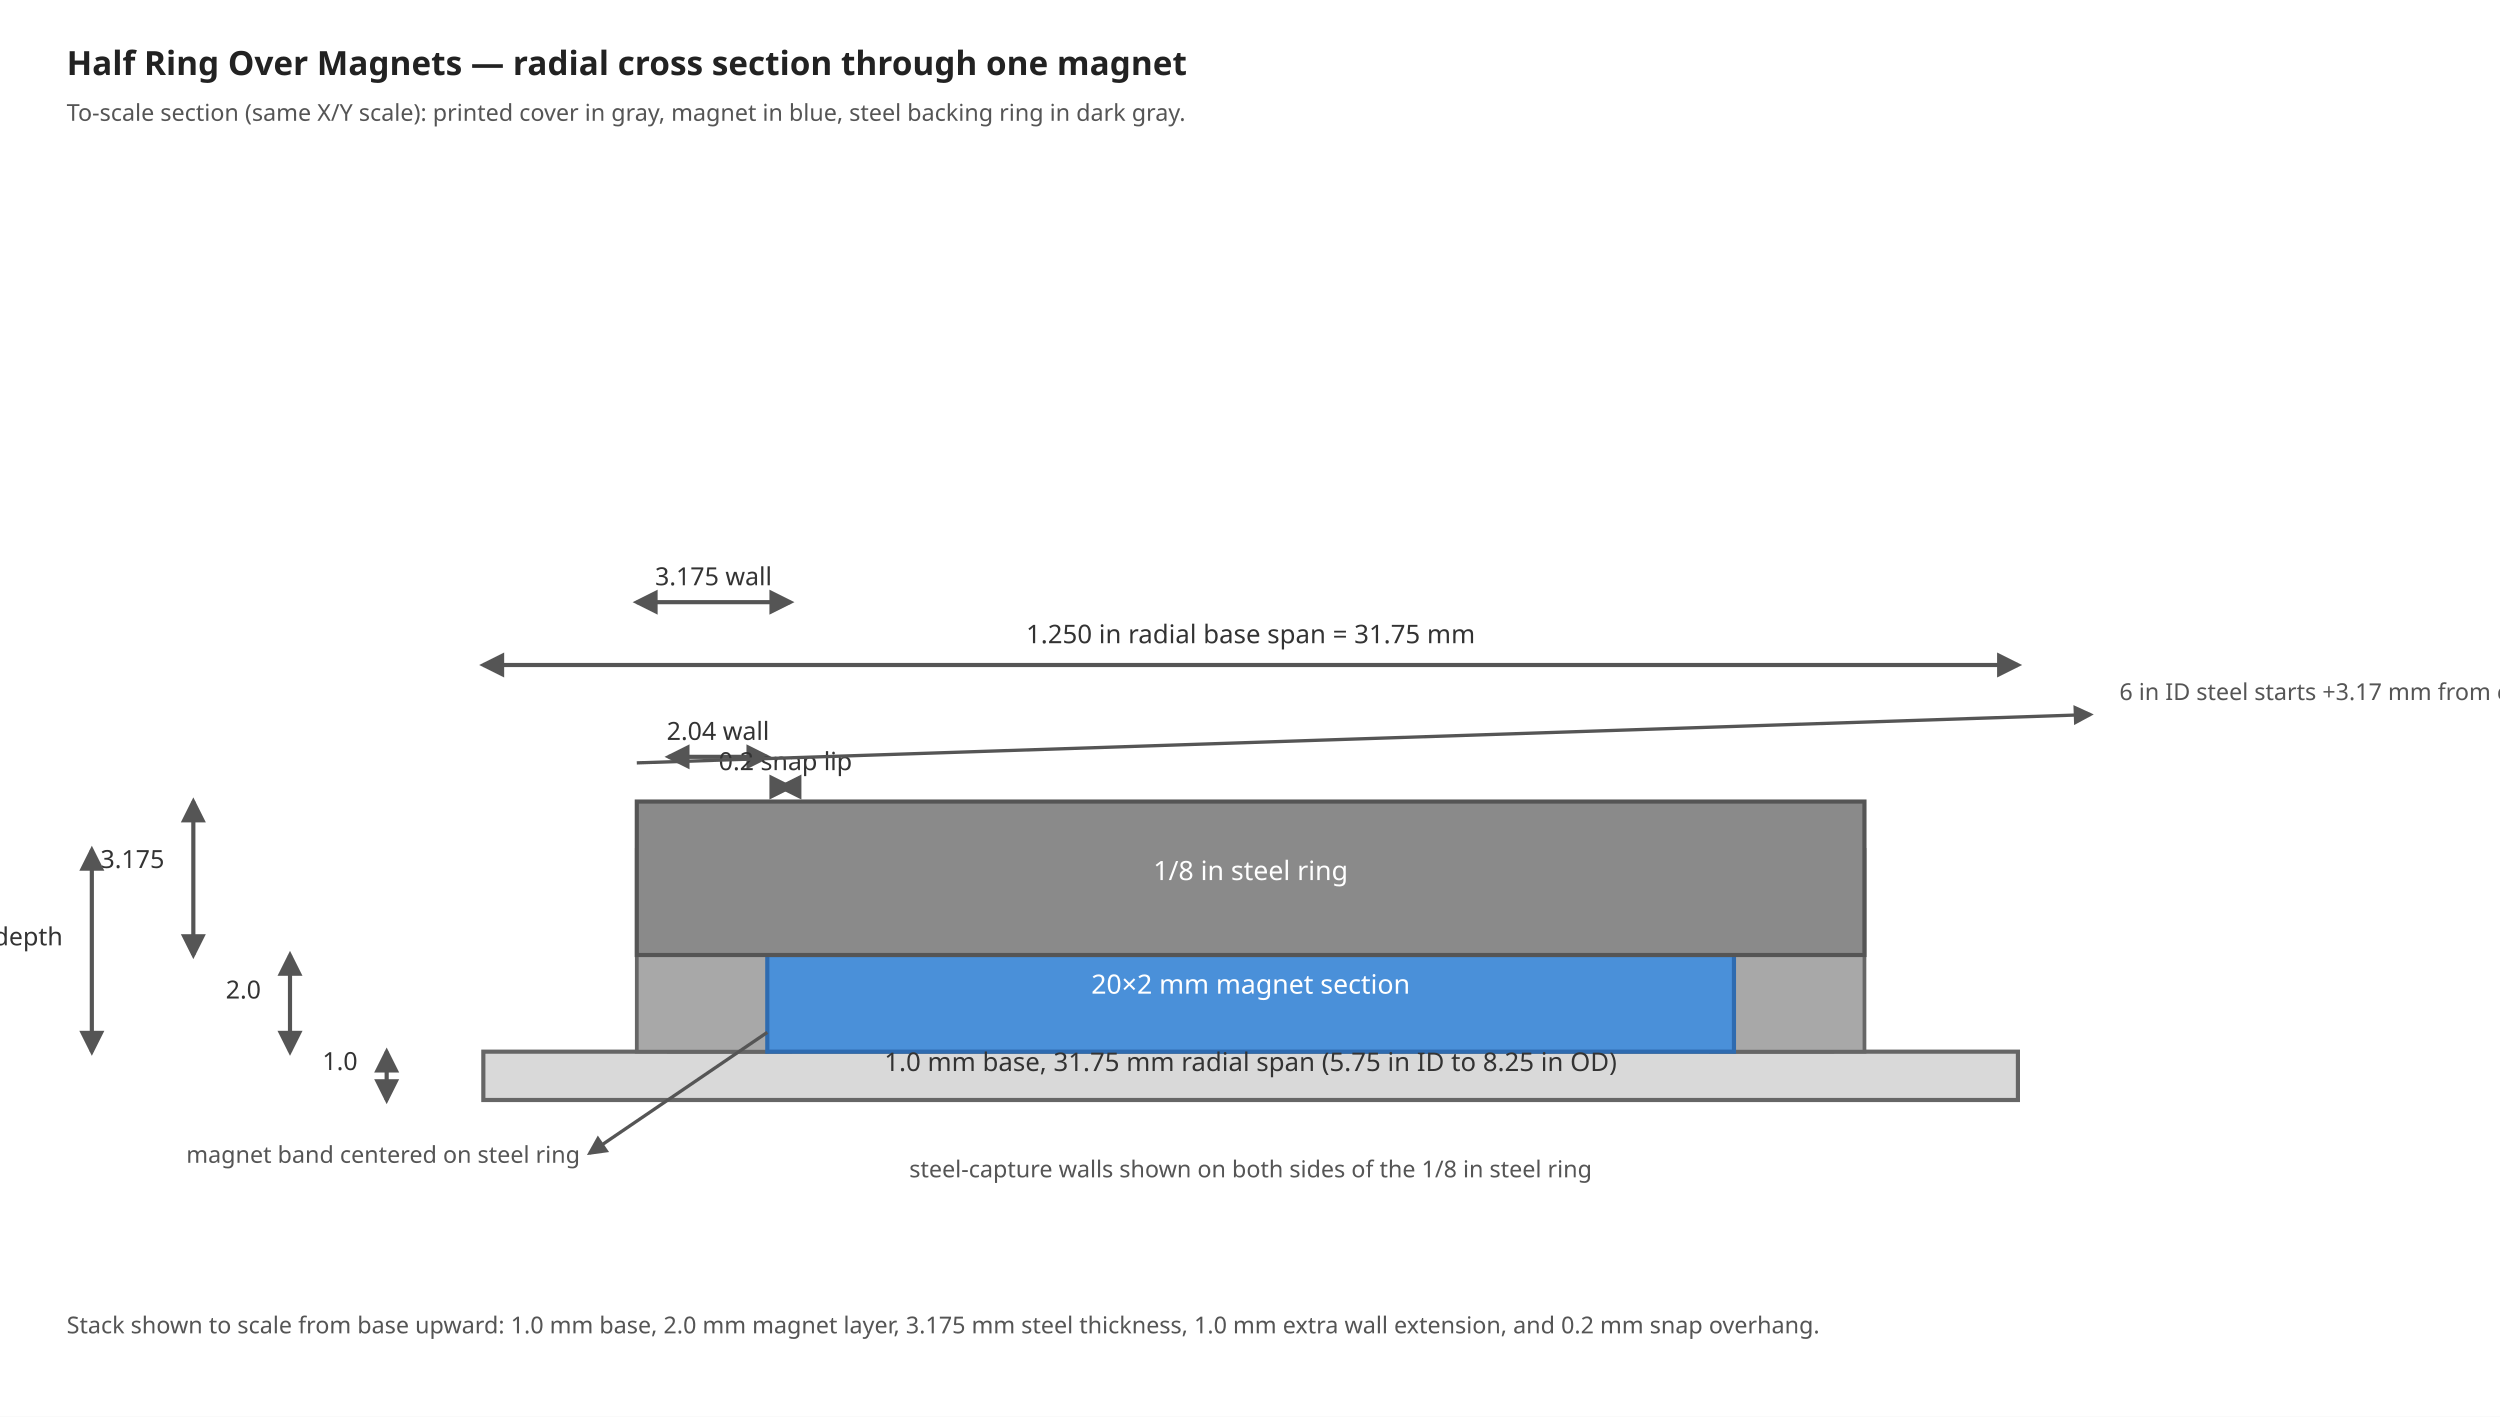
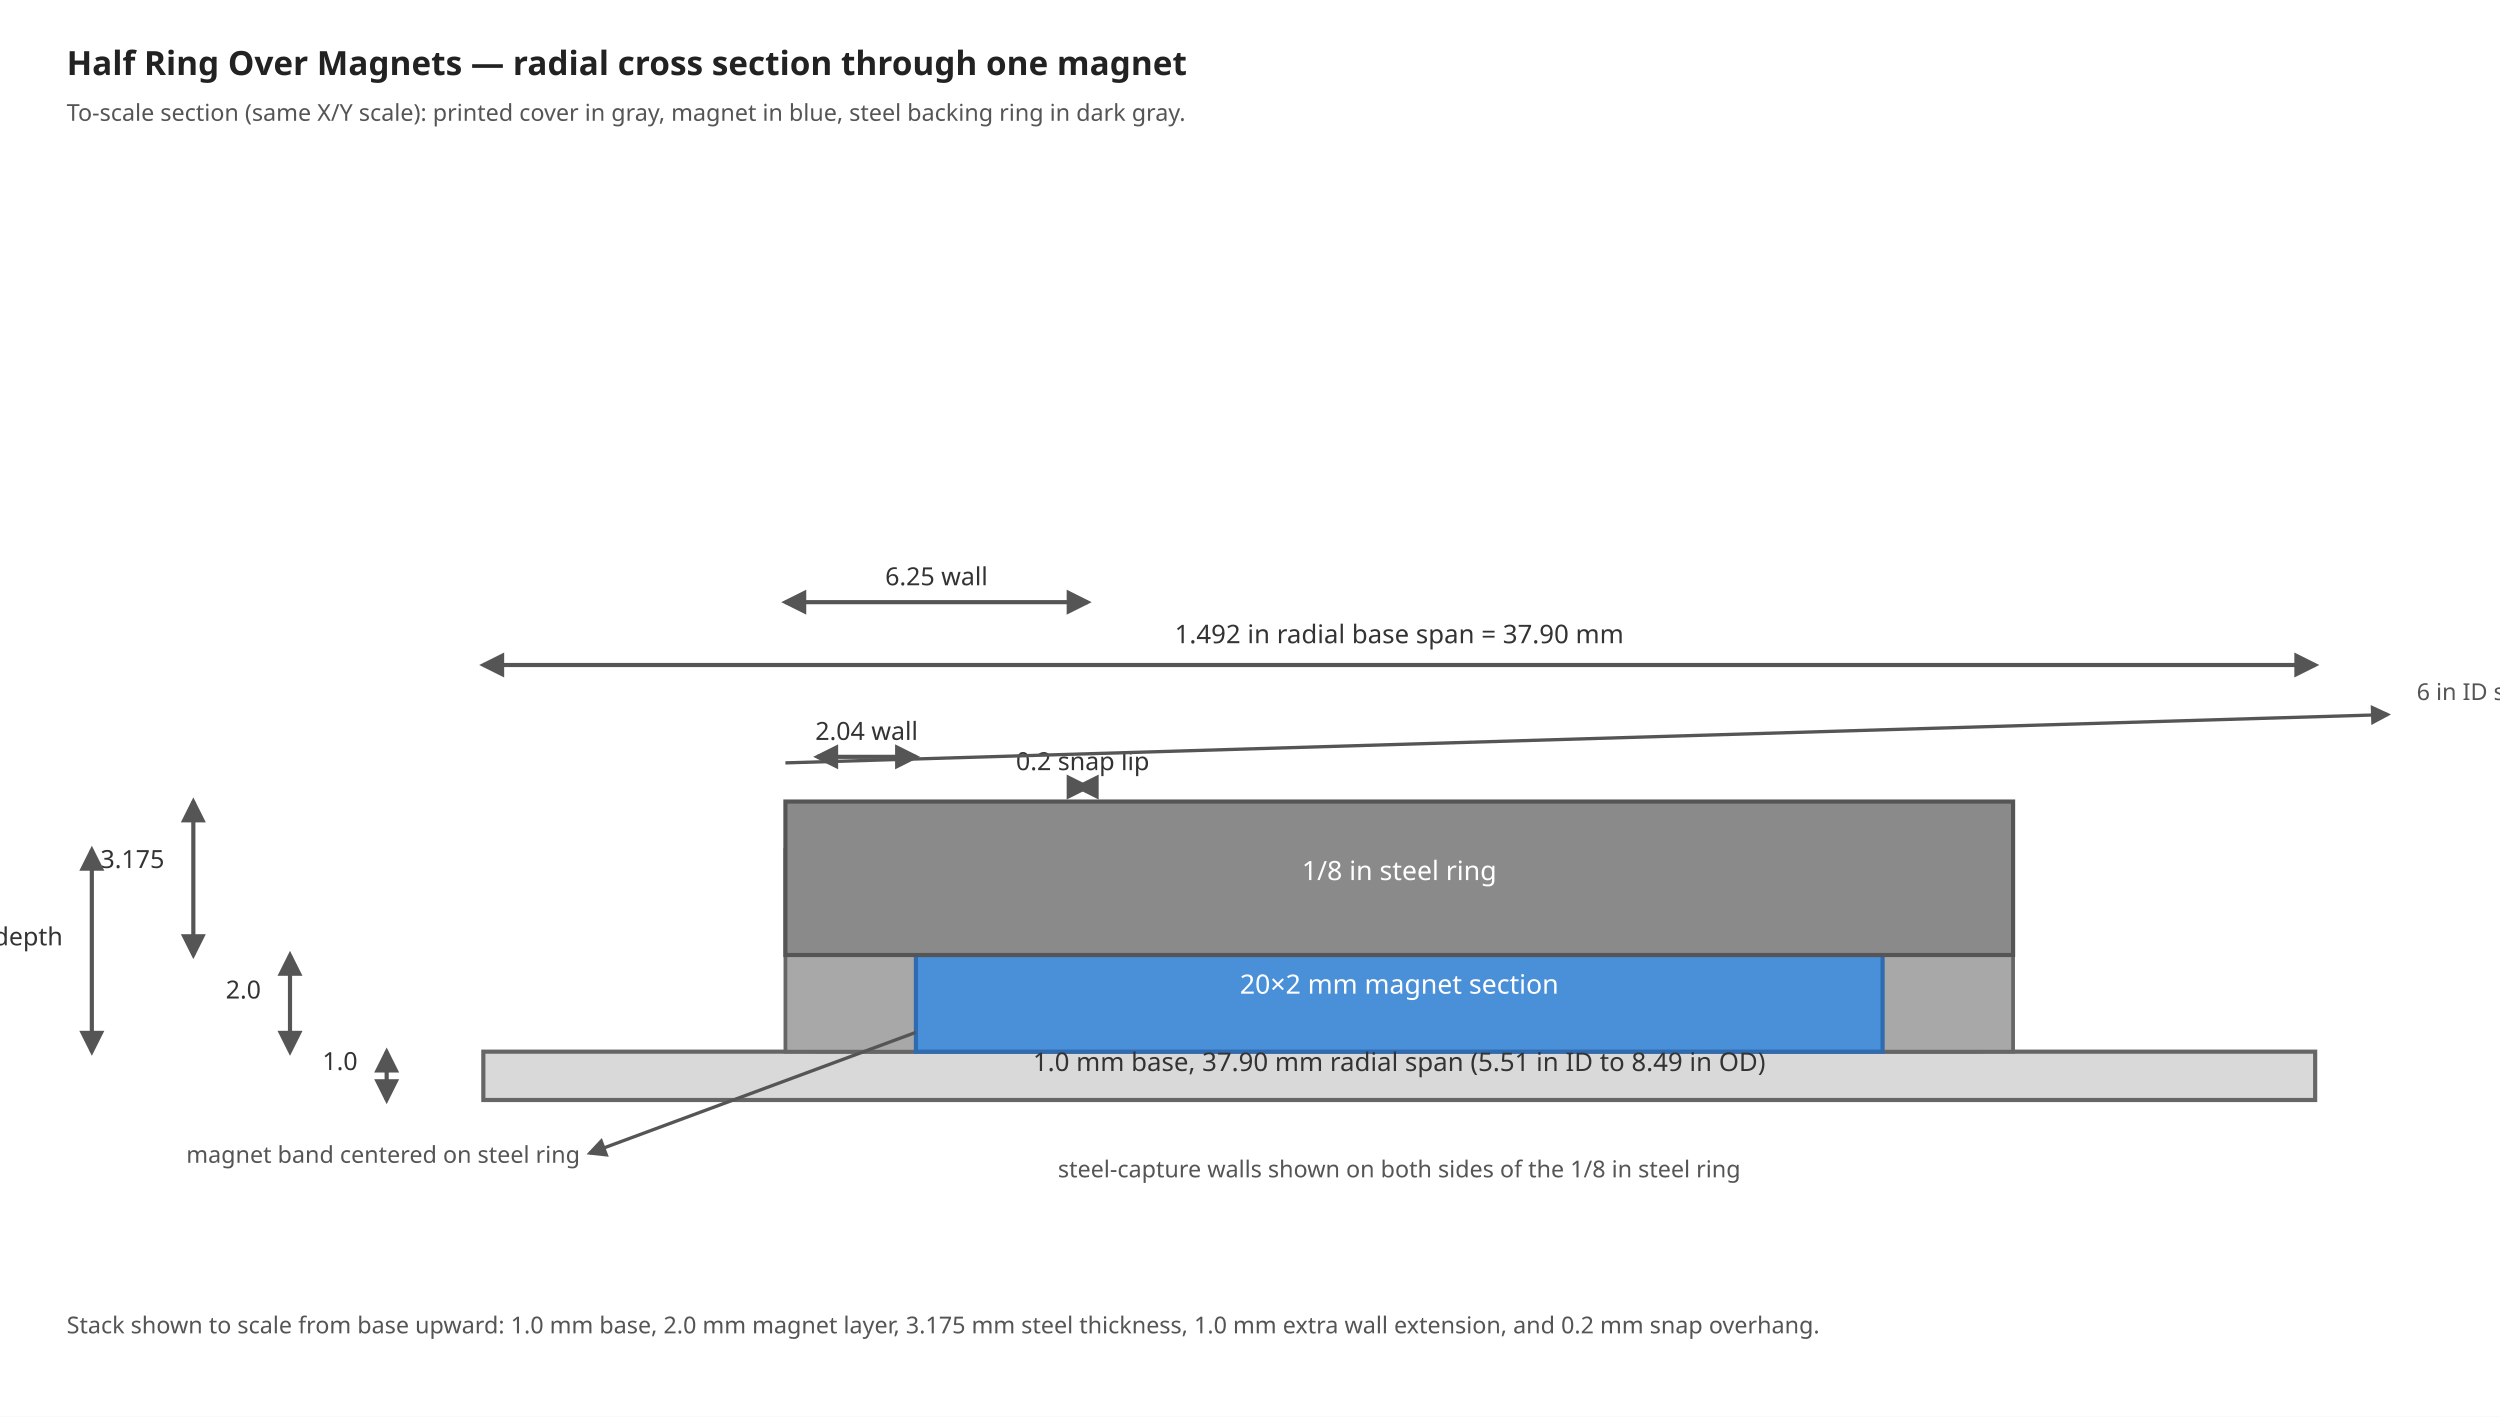
<svg xmlns="http://www.w3.org/2000/svg" width="300.0mm" height="170.0mm" viewBox="0 0 300.0 170.0">
  <defs>
    <marker id="arr" markerWidth="6" markerHeight="6" refX="5" refY="3" orient="auto">
      <path d="M0,0 L6,3 L0,6 Z" fill="#555" />
    </marker>
    <marker id="arr2" markerWidth="6" markerHeight="6" refX="1" refY="3" orient="auto">
      <path d="M6,0 L0,3 L6,6 Z" fill="#555" />
    </marker>
    <style>
      .dim { stroke: #555; stroke-width: 0.5; marker-start: url(#arr2); marker-end: url(#arr); }
      .callout { stroke: #555; stroke-width: 0.4; fill: none; marker-end: url(#arr); }
      .text { font-family: sans-serif; fill: #333; }
      .label { font-family: sans-serif; fill: #222; font-size: 4px; font-weight: bold; }
      .note { font-family: sans-serif; fill: #555; font-size: 2.8px; }
    </style>
  </defs>
  <rect width="300.0" height="170.0" fill="white" />
  <text x="8" y="9" class="label">Half Ring Over Magnets — radial cross section through one magnet</text>
  <text x="8" y="14.5" class="note">To-scale section (same X/Y scale): printed cover in gray, magnet in blue, steel backing ring in dark gray.</text>
-   <rect x="58.000" y="126.200" width="184.150" height="5.800" fill="#d9d9d9" stroke="#666" stroke-width="0.5" />
-   <rect x="80.243" y="114.600" width="11.832" height="11.600" fill="#c7c7c7" stroke="#666" stroke-width="0.4" />
-   <rect x="208.075" y="114.600" width="11.832" height="11.600" fill="#c7c7c7" stroke="#666" stroke-width="0.4" />
-   <rect x="76.415" y="101.985" width="18.415" height="24.215" fill="#a8a8a8" stroke="#666" stroke-width="0.45" />
-   <rect x="205.320" y="101.985" width="18.415" height="24.215" fill="#a8a8a8" stroke="#666" stroke-width="0.45" />
-   <rect x="93.670" y="101.289" width="1.160" height="3.190" fill="#8f8f8f" stroke="#666" stroke-width="0.3" />
+   <rect x="58.000" y="126.200" width="219.820" height="5.800" fill="#d9d9d9" stroke="#666" stroke-width="0.5" />
+   <rect x="98.078" y="114.600" width="11.832" height="11.600" fill="#c7c7c7" stroke="#666" stroke-width="0.4" />
+   <rect x="225.910" y="114.600" width="11.832" height="11.600" fill="#c7c7c7" stroke="#666" stroke-width="0.4" />
+   <rect x="94.250" y="101.985" width="36.250" height="24.215" fill="#a8a8a8" stroke="#666" stroke-width="0.45" />
+   <rect x="205.320" y="101.985" width="36.250" height="24.215" fill="#a8a8a8" stroke="#666" stroke-width="0.45" />
+   <rect x="129.340" y="101.289" width="1.160" height="3.190" fill="#8f8f8f" stroke="#666" stroke-width="0.3" />
  <rect x="205.320" y="101.289" width="1.160" height="3.190" fill="#8f8f8f" stroke="#666" stroke-width="0.3" />
-   <rect x="92.075" y="114.600" width="116.000" height="11.600" fill="#4a90d9" stroke="#2e6bb0" stroke-width="0.5" />
-   <rect x="76.415" y="96.185" width="147.320" height="18.415" fill="#8a8a8a" stroke="#555" stroke-width="0.5" />
-   <text x="150.075" y="128.520" text-anchor="middle" class="text" font-size="3.1">1.0 mm base, 31.75 mm radial span (5.75 in ID to 8.25 in OD)</text>
-   <text x="150.075" y="119.240" text-anchor="middle" font-size="3.2" fill="white" font-family="sans-serif">20×2 mm magnet section</text>
-   <text x="150.075" y="105.610" text-anchor="middle" font-size="3.2" fill="white" font-family="sans-serif">1/8 in steel ring</text>
-   <line x1="58.000" y1="79.800" x2="242.150" y2="79.800" class="dim" />
-   <text x="150.075" y="77.190" text-anchor="middle" class="text" font-size="3.1">1.250 in radial base span = 31.75 mm</text>
+   <rect x="109.910" y="114.600" width="116.000" height="11.600" fill="#4a90d9" stroke="#2e6bb0" stroke-width="0.5" />
+   <rect x="94.250" y="96.185" width="147.320" height="18.415" fill="#8a8a8a" stroke="#555" stroke-width="0.5" />
+   <text x="167.910" y="128.520" text-anchor="middle" class="text" font-size="3.1">1.0 mm base, 37.90 mm radial span (5.51 in ID to 8.49 in OD)</text>
+   <text x="167.910" y="119.240" text-anchor="middle" font-size="3.2" fill="white" font-family="sans-serif">20×2 mm magnet section</text>
+   <text x="167.910" y="105.610" text-anchor="middle" font-size="3.2" fill="white" font-family="sans-serif">1/8 in steel ring</text>
+   <line x1="58.000" y1="79.800" x2="277.820" y2="79.800" class="dim" />
+   <text x="167.910" y="77.190" text-anchor="middle" class="text" font-size="3.1">1.492 in radial base span = 37.90 mm</text>
  <line x1="46.400" y1="132.000" x2="46.400" y2="126.200" class="dim" />
  <text x="42.920" y="128.404" text-anchor="end" class="text" font-size="3.0">1.0</text>
  <line x1="34.800" y1="126.200" x2="34.800" y2="114.600" class="dim" />
  <text x="31.320" y="119.820" text-anchor="end" class="text" font-size="3.0">2.0</text>
  <line x1="23.200" y1="114.600" x2="23.200" y2="96.185" class="dim" />
  <text x="19.720" y="104.160" text-anchor="end" class="text" font-size="3.0">3.175</text>
  <line x1="11.020" y1="126.200" x2="11.020" y2="101.985" class="dim" />
  <text x="7.540" y="113.440" text-anchor="end" class="text" font-size="3.0">4.175 wall depth</text>
-   <line x1="80.243" y1="90.820" x2="92.075" y2="90.820" class="dim" />
-   <text x="86.159" y="88.790" text-anchor="middle" class="text" font-size="3.0">2.04 wall</text>
-   <line x1="76.415" y1="72.260" x2="94.830" y2="72.260" class="dim" />
-   <text x="85.622" y="70.230" text-anchor="middle" class="text" font-size="3.0">3.175 wall</text>
-   <line x1="93.670" y1="94.445" x2="94.830" y2="94.445" class="dim" />
-   <text x="94.250" y="92.415" text-anchor="middle" class="text" font-size="3.0">0.2 snap lip</text>
-   <path d="M 76.415,91.545 L 250.850,85.745" class="callout" />
-   <text x="254.330" y="84.005" class="note">6 in ID steel starts +3.17 mm from cover ID</text>
-   <path d="M 92.075,123.880 L 70.760,138.380" class="callout" />
+   <line x1="98.078" y1="90.820" x2="109.910" y2="90.820" class="dim" />
+   <text x="103.994" y="88.790" text-anchor="middle" class="text" font-size="3.0">2.04 wall</text>
+   <line x1="94.250" y1="72.260" x2="130.500" y2="72.260" class="dim" />
+   <text x="112.375" y="70.230" text-anchor="middle" class="text" font-size="3.0">6.25 wall</text>
+   <line x1="129.340" y1="94.445" x2="130.500" y2="94.445" class="dim" />
+   <text x="129.920" y="92.415" text-anchor="middle" class="text" font-size="3.0">0.2 snap lip</text>
+   <path d="M 94.250,91.545 L 286.520,85.745" class="callout" />
+   <text x="290.000" y="84.005" class="note">6 in ID steel starts +6.25 mm from cover ID</text>
+   <path d="M 109.910,123.880 L 70.760,138.380" class="callout" />
  <text x="69.600" y="139.540" text-anchor="end" class="note">magnet band centered on steel ring</text>
-   <text x="150.075" y="141.280" text-anchor="middle" class="note">steel-capture walls shown on both sides of the 1/8 in steel ring</text>
+   <text x="167.910" y="141.280" text-anchor="middle" class="note">steel-capture walls shown on both sides of the 1/8 in steel ring</text>
  <text x="8" y="160" class="note">Stack shown to scale from base upward: 1.0 mm base, 2.0 mm magnet layer, 3.175 mm steel thickness, 1.0 mm extra wall extension, and 0.2 mm snap overhang.</text>
</svg>
